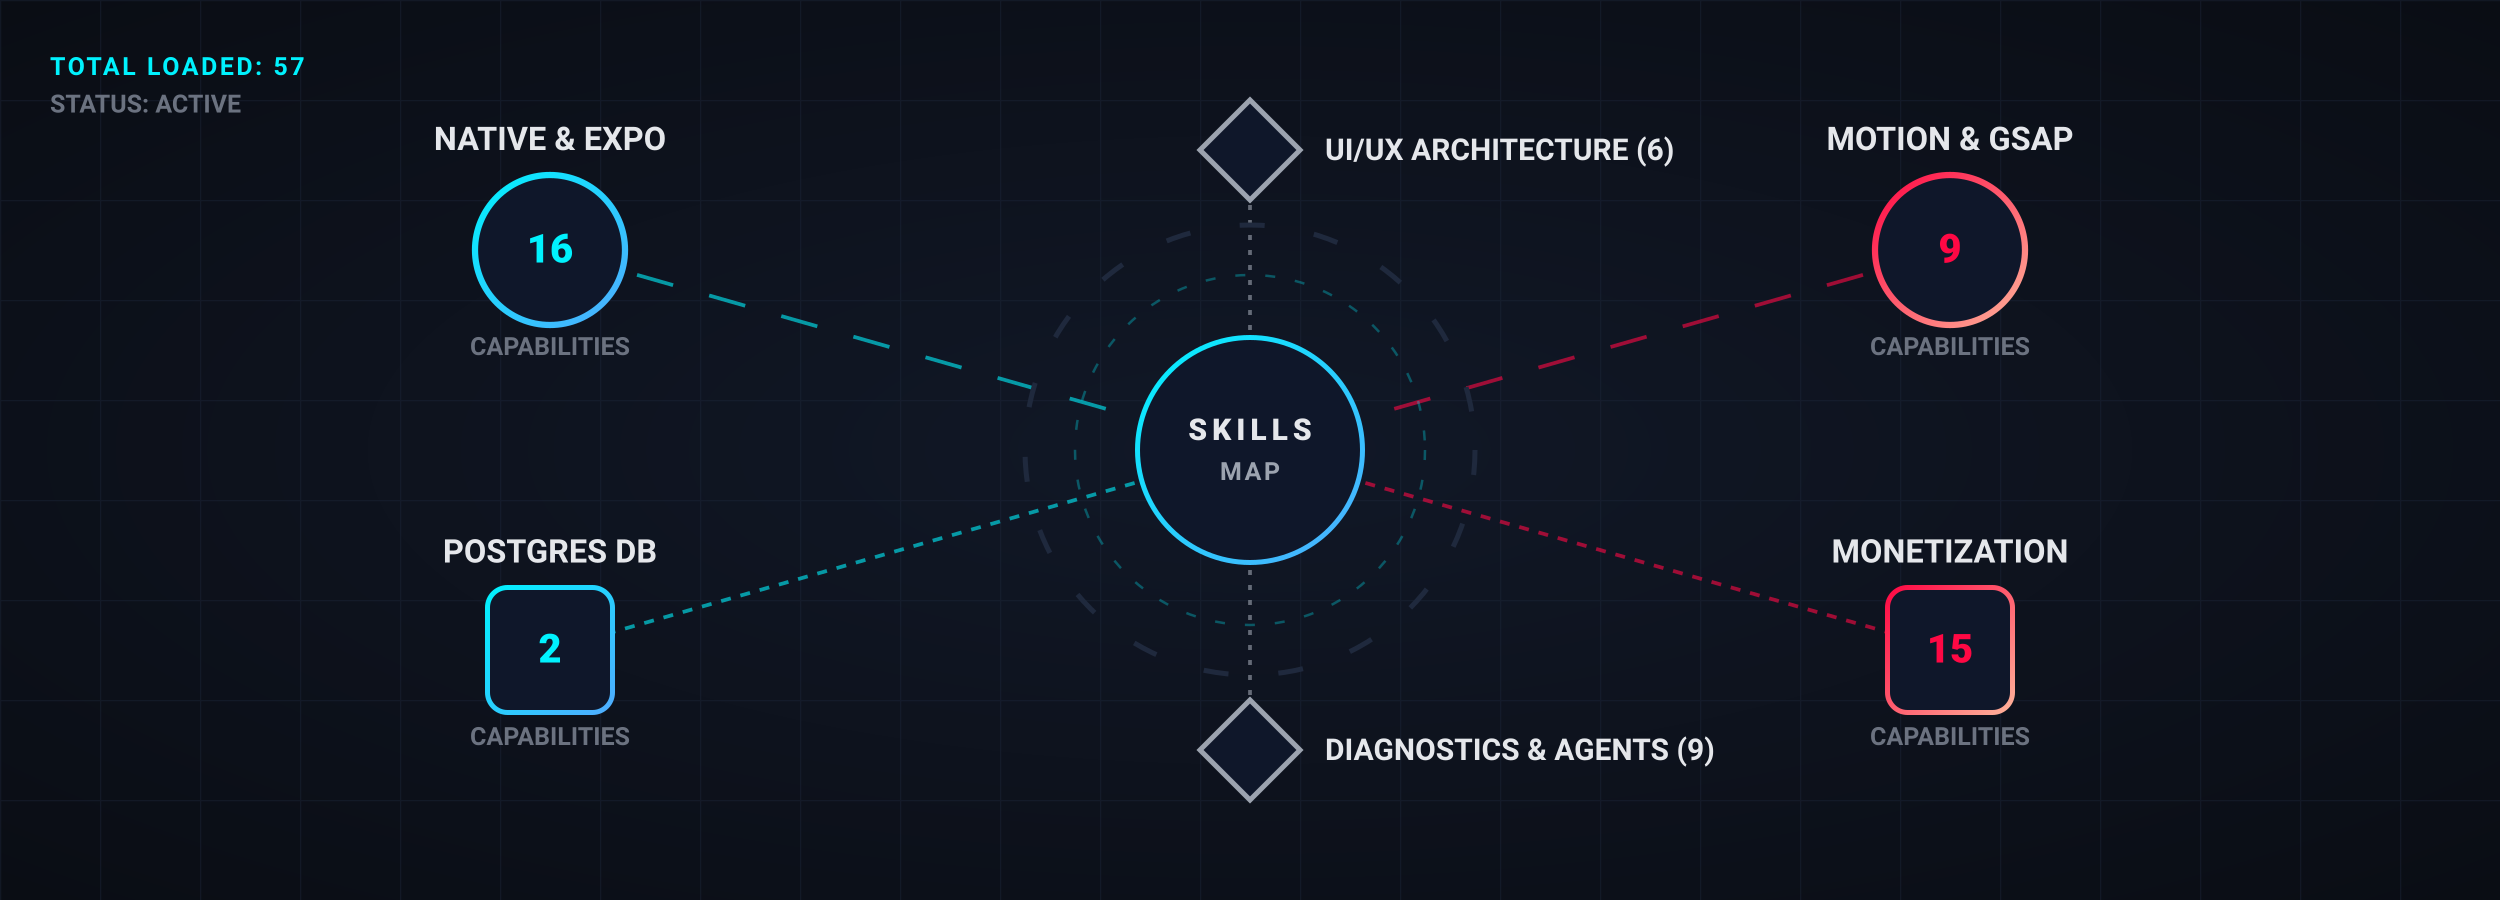
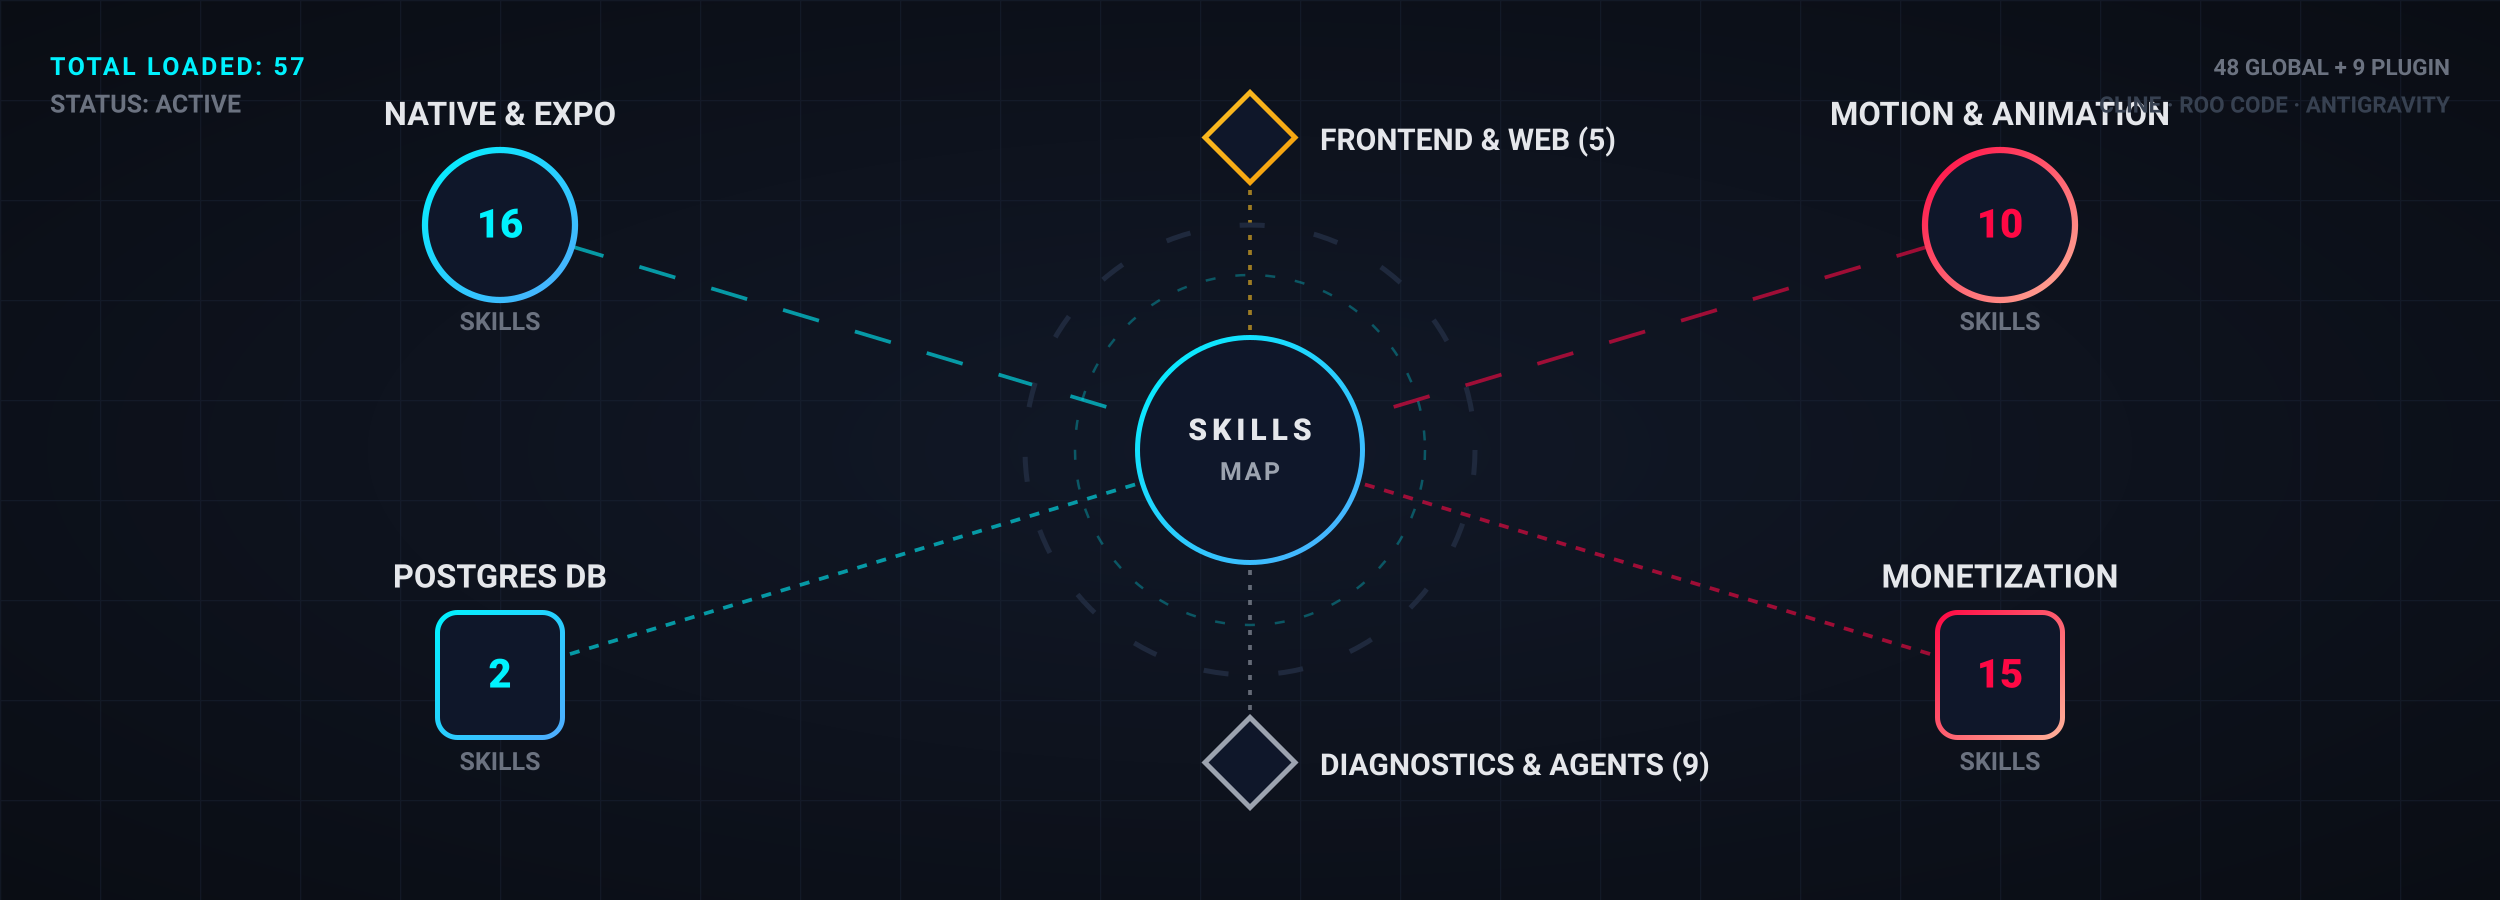
<svg xmlns="http://www.w3.org/2000/svg" viewBox="0 0 1000 360" width="100%" style="background:#0a0d14; border-radius:12px; border:1px solid #1f293d; font-family:-apple-system,BlinkMacSystemFont,'Segoe UI',Roboto,sans-serif;">
  <style>
    @keyframes gridMove {
      0% { transform: translateY(0); }
      100% { transform: translateY(40px); }
    }
    @keyframes laser {
      0% { stroke-dashoffset: 200; }
      100% { stroke-dashoffset: 0; }
    }
    @keyframes rotRing {
      0% { transform: rotate(0deg); }
      100% { transform: rotate(360deg); }
    }
    @keyframes glowPulseCyan {
      0%, 100% { filter: drop-shadow(0 0 4px rgba(0,229,255,0.3)); }
      50% { filter: drop-shadow(0 0 12px rgba(0,229,255,0.7)); }
    }
    @keyframes glowPulsePink {
      0%, 100% { filter: drop-shadow(0 0 4px rgba(255,0,127,0.3)); }
      50% { filter: drop-shadow(0 0 12px rgba(255,0,127,0.7)); }
    }
+     @keyframes glowPulseAmber {
+       0%, 100% { filter: drop-shadow(0 0 4px rgba(251,191,36,0.3)); }
+       50% { filter: drop-shadow(0 0 12px rgba(251,191,36,0.7)); }
+     }
    .node { transition: all 0.3s ease; }
-     .node:hover { transform: scale(1.05); }
    .active-line {
      stroke-dasharray: 15, 15;
      animation: laser 3s linear infinite;
    }
  </style>
  <defs>
    <radialGradient id="bgGlow" cx="50%" cy="50%" r="70%">
      <stop offset="0%" stop-color="#111827" />
      <stop offset="100%" stop-color="#0a0d14" />
    </radialGradient>
    <linearGradient id="cyan" x1="0%" y1="0%" x2="100%" y2="100%">
      <stop offset="0%" stop-color="#00f2fe" />
      <stop offset="100%" stop-color="#4facfe" />
    </linearGradient>
    <linearGradient id="pink" x1="0%" y1="0%" x2="100%" y2="100%">
      <stop offset="0%" stop-color="#ff0844" />
      <stop offset="100%" stop-color="#ffb199" />
    </linearGradient>
+     <linearGradient id="amber" x1="0%" y1="0%" x2="100%" y2="100%">
+       <stop offset="0%" stop-color="#fbbf24" />
+       <stop offset="100%" stop-color="#f59e0b" />
+     </linearGradient>
    <pattern id="grid" width="40" height="40" patternUnits="userSpaceOnUse">
      <path d="M 40 0 L 0 0 0 40" fill="none" stroke="#1f293d" stroke-width="1" opacity="0.4" />
    </pattern>
  </defs>
  <rect width="100%" height="100%" fill="url(#bgGlow)" />
  <g style="animation: gridMove 10s linear infinite;">
    <rect width="100%" height="200%" fill="url(#grid)" y="-100%" />
  </g>
  <g stroke-width="1.5" fill="none" opacity="0.6">
-     <line x1="500" y1="180" x2="220" y2="100" stroke="#00f2fe" class="active-line" />
-     <line x1="500" y1="180" x2="780" y2="100" stroke="#ff0844" class="active-line" />
-     <line x1="500" y1="180" x2="220" y2="260" stroke="#00f2fe" stroke-dasharray="4,4" />
-     <line x1="500" y1="180" x2="780" y2="260" stroke="#ff0844" stroke-dasharray="4,4" />
-     <line x1="500" y1="180" x2="500" y2="60" stroke="#9ca3af" stroke-dasharray="2,4" />
-     <line x1="500" y1="180" x2="500" y2="300" stroke="#9ca3af" stroke-dasharray="2,4" />
+     <line x1="500" y1="180" x2="200" y2="90" stroke="#00f2fe" class="active-line" />
+     <line x1="500" y1="180" x2="800" y2="90" stroke="#ff0844" class="active-line" />
+     <line x1="500" y1="180" x2="200" y2="270" stroke="#00f2fe" stroke-dasharray="4,4" />
+     <line x1="500" y1="180" x2="800" y2="270" stroke="#ff0844" stroke-dasharray="4,4" />
+     <line x1="500" y1="180" x2="500" y2="55" stroke="#fbbf24" stroke-dasharray="2,4" />
+     <line x1="500" y1="180" x2="500" y2="305" stroke="#9ca3af" stroke-dasharray="2,4" />
  </g>
  <g transform="translate(500, 180)">
    <circle r="90" fill="none" stroke="#1f293d" stroke-width="2" stroke-dasharray="10,20" style="animation: rotRing 40s linear infinite;" />
    <circle r="70" fill="none" stroke="#00f2fe" stroke-width="1" opacity="0.3" stroke-dasharray="4,8" style="animation: rotRing 20s linear infinite reverse;" />
    <circle r="45" fill="#0f172a" stroke="url(#cyan)" stroke-width="2" style="animation: glowPulseCyan 4s ease-in-out infinite;" />
    <text y="-4" text-anchor="middle" fill="#e5e7eb" font-size="12" font-weight="800" letter-spacing="2">SKILLS</text>
    <text y="12" text-anchor="middle" fill="#9ca3af" font-size="10" font-weight="600" letter-spacing="1">MAP</text>
  </g>
-   <g class="node" transform="translate(220, 100)">
+   <g class="node" transform="translate(200, 90)">
    <circle r="30" fill="#0f172a" stroke="url(#cyan)" stroke-width="2.5" style="animation: glowPulseCyan 5s infinite;" />
    <text y="-40" text-anchor="middle" fill="#e5e7eb" font-size="13" font-weight="700">NATIVE &amp; EXPO</text>
    <text y="5" text-anchor="middle" fill="#00f2fe" font-size="16" font-weight="800">16</text>
-     <text y="42" text-anchor="middle" fill="#6b7280" font-size="10" font-weight="600">CAPABILITIES</text>
+     <text y="42" text-anchor="middle" fill="#6b7280" font-size="10" font-weight="600">SKILLS</text>
  </g>
-   <g class="node" transform="translate(780, 100)">
+   <g class="node" transform="translate(800, 90)">
    <circle r="30" fill="#0f172a" stroke="url(#pink)" stroke-width="2.5" style="animation: glowPulsePink 5s infinite;" />
-     <text y="-40" text-anchor="middle" fill="#e5e7eb" font-size="13" font-weight="700">MOTION &amp; GSAP</text>
-     <text y="5" text-anchor="middle" fill="#ff0844" font-size="16" font-weight="800">9</text>
-     <text y="42" text-anchor="middle" fill="#6b7280" font-size="10" font-weight="600">CAPABILITIES</text>
+     <text y="-40" text-anchor="middle" fill="#e5e7eb" font-size="13" font-weight="700">MOTION &amp; ANIMATION</text>
+     <text y="5" text-anchor="middle" fill="#ff0844" font-size="16" font-weight="800">10</text>
+     <text y="42" text-anchor="middle" fill="#6b7280" font-size="10" font-weight="600">SKILLS</text>
  </g>
-   <g class="node" transform="translate(220, 260)">
+   <g class="node" transform="translate(200, 270)">
    <rect x="-25" y="-25" width="50" height="50" rx="8" fill="#0f172a" stroke="url(#cyan)" stroke-width="2" />
    <text y="-35" text-anchor="middle" fill="#e5e7eb" font-size="13" font-weight="700">POSTGRES DB</text>
    <text y="5" text-anchor="middle" fill="#00f2fe" font-size="16" font-weight="800">2</text>
-     <text y="38" text-anchor="middle" fill="#6b7280" font-size="10" font-weight="600">CAPABILITIES</text>
+     <text y="38" text-anchor="middle" fill="#6b7280" font-size="10" font-weight="600">SKILLS</text>
  </g>
-   <g class="node" transform="translate(780, 260)">
+   <g class="node" transform="translate(800, 270)">
    <rect x="-25" y="-25" width="50" height="50" rx="8" fill="#0f172a" stroke="url(#pink)" stroke-width="2" />
    <text y="-35" text-anchor="middle" fill="#e5e7eb" font-size="13" font-weight="700">MONETIZATION</text>
    <text y="5" text-anchor="middle" fill="#ff0844" font-size="16" font-weight="800">15</text>
-     <text y="38" text-anchor="middle" fill="#6b7280" font-size="10" font-weight="600">CAPABILITIES</text>
+     <text y="38" text-anchor="middle" fill="#6b7280" font-size="10" font-weight="600">SKILLS</text>
  </g>
-   <g class="node" transform="translate(500, 60)">
-     <path d="M 0 -20 L 20 0 L 0 20 L -20 0 Z" fill="#0f172a" stroke="#9ca3af" stroke-width="2" />
-     <text x="30" y="4" fill="#e5e7eb" font-size="12" font-weight="700" text-anchor="start">UI/UX ARCHITECTURE (6)</text>
+   <g class="node" transform="translate(500, 55)">
+     <path d="M 0 -18 L 18 0 L 0 18 L -18 0 Z" fill="#0f172a" stroke="url(#amber)" stroke-width="2" style="animation: glowPulseAmber 6s infinite;" />
+     <text x="28" y="5" fill="#e5e7eb" font-size="12" font-weight="700" text-anchor="start">FRONTEND &amp; WEB (5)</text>
  </g>
-   <g class="node" transform="translate(500, 300)">
-     <path d="M 0 -20 L 20 0 L 0 20 L -20 0 Z" fill="#0f172a" stroke="#9ca3af" stroke-width="2" />
-     <text x="30" y="4" fill="#e5e7eb" font-size="12" font-weight="700" text-anchor="start">DIAGNOSTICS &amp; AGENTS (9)</text>
+   <g class="node" transform="translate(500, 305)">
+     <path d="M 0 -18 L 18 0 L 0 18 L -18 0 Z" fill="#0f172a" stroke="#9ca3af" stroke-width="2" />
+     <text x="28" y="5" fill="#e5e7eb" font-size="12" font-weight="700" text-anchor="start">DIAGNOSTICS &amp; AGENTS (9)</text>
  </g>
  <text x="20" y="30" fill="#00f2fe" font-size="10" font-weight="700" letter-spacing="1">TOTAL LOADED: 57</text>
  <text x="20" y="45" fill="#6b7280" font-size="10" font-weight="600">STATUS: ACTIVE</text>
+   <text x="980" y="30" fill="#6b7280" font-size="9" font-weight="600" text-anchor="end">48 GLOBAL + 9 PLUGIN</text>
+   <text x="980" y="45" fill="#374151" font-size="9" font-weight="600" text-anchor="end">CLINE · ROO CODE · ANTIGRAVITY</text>
</svg>
